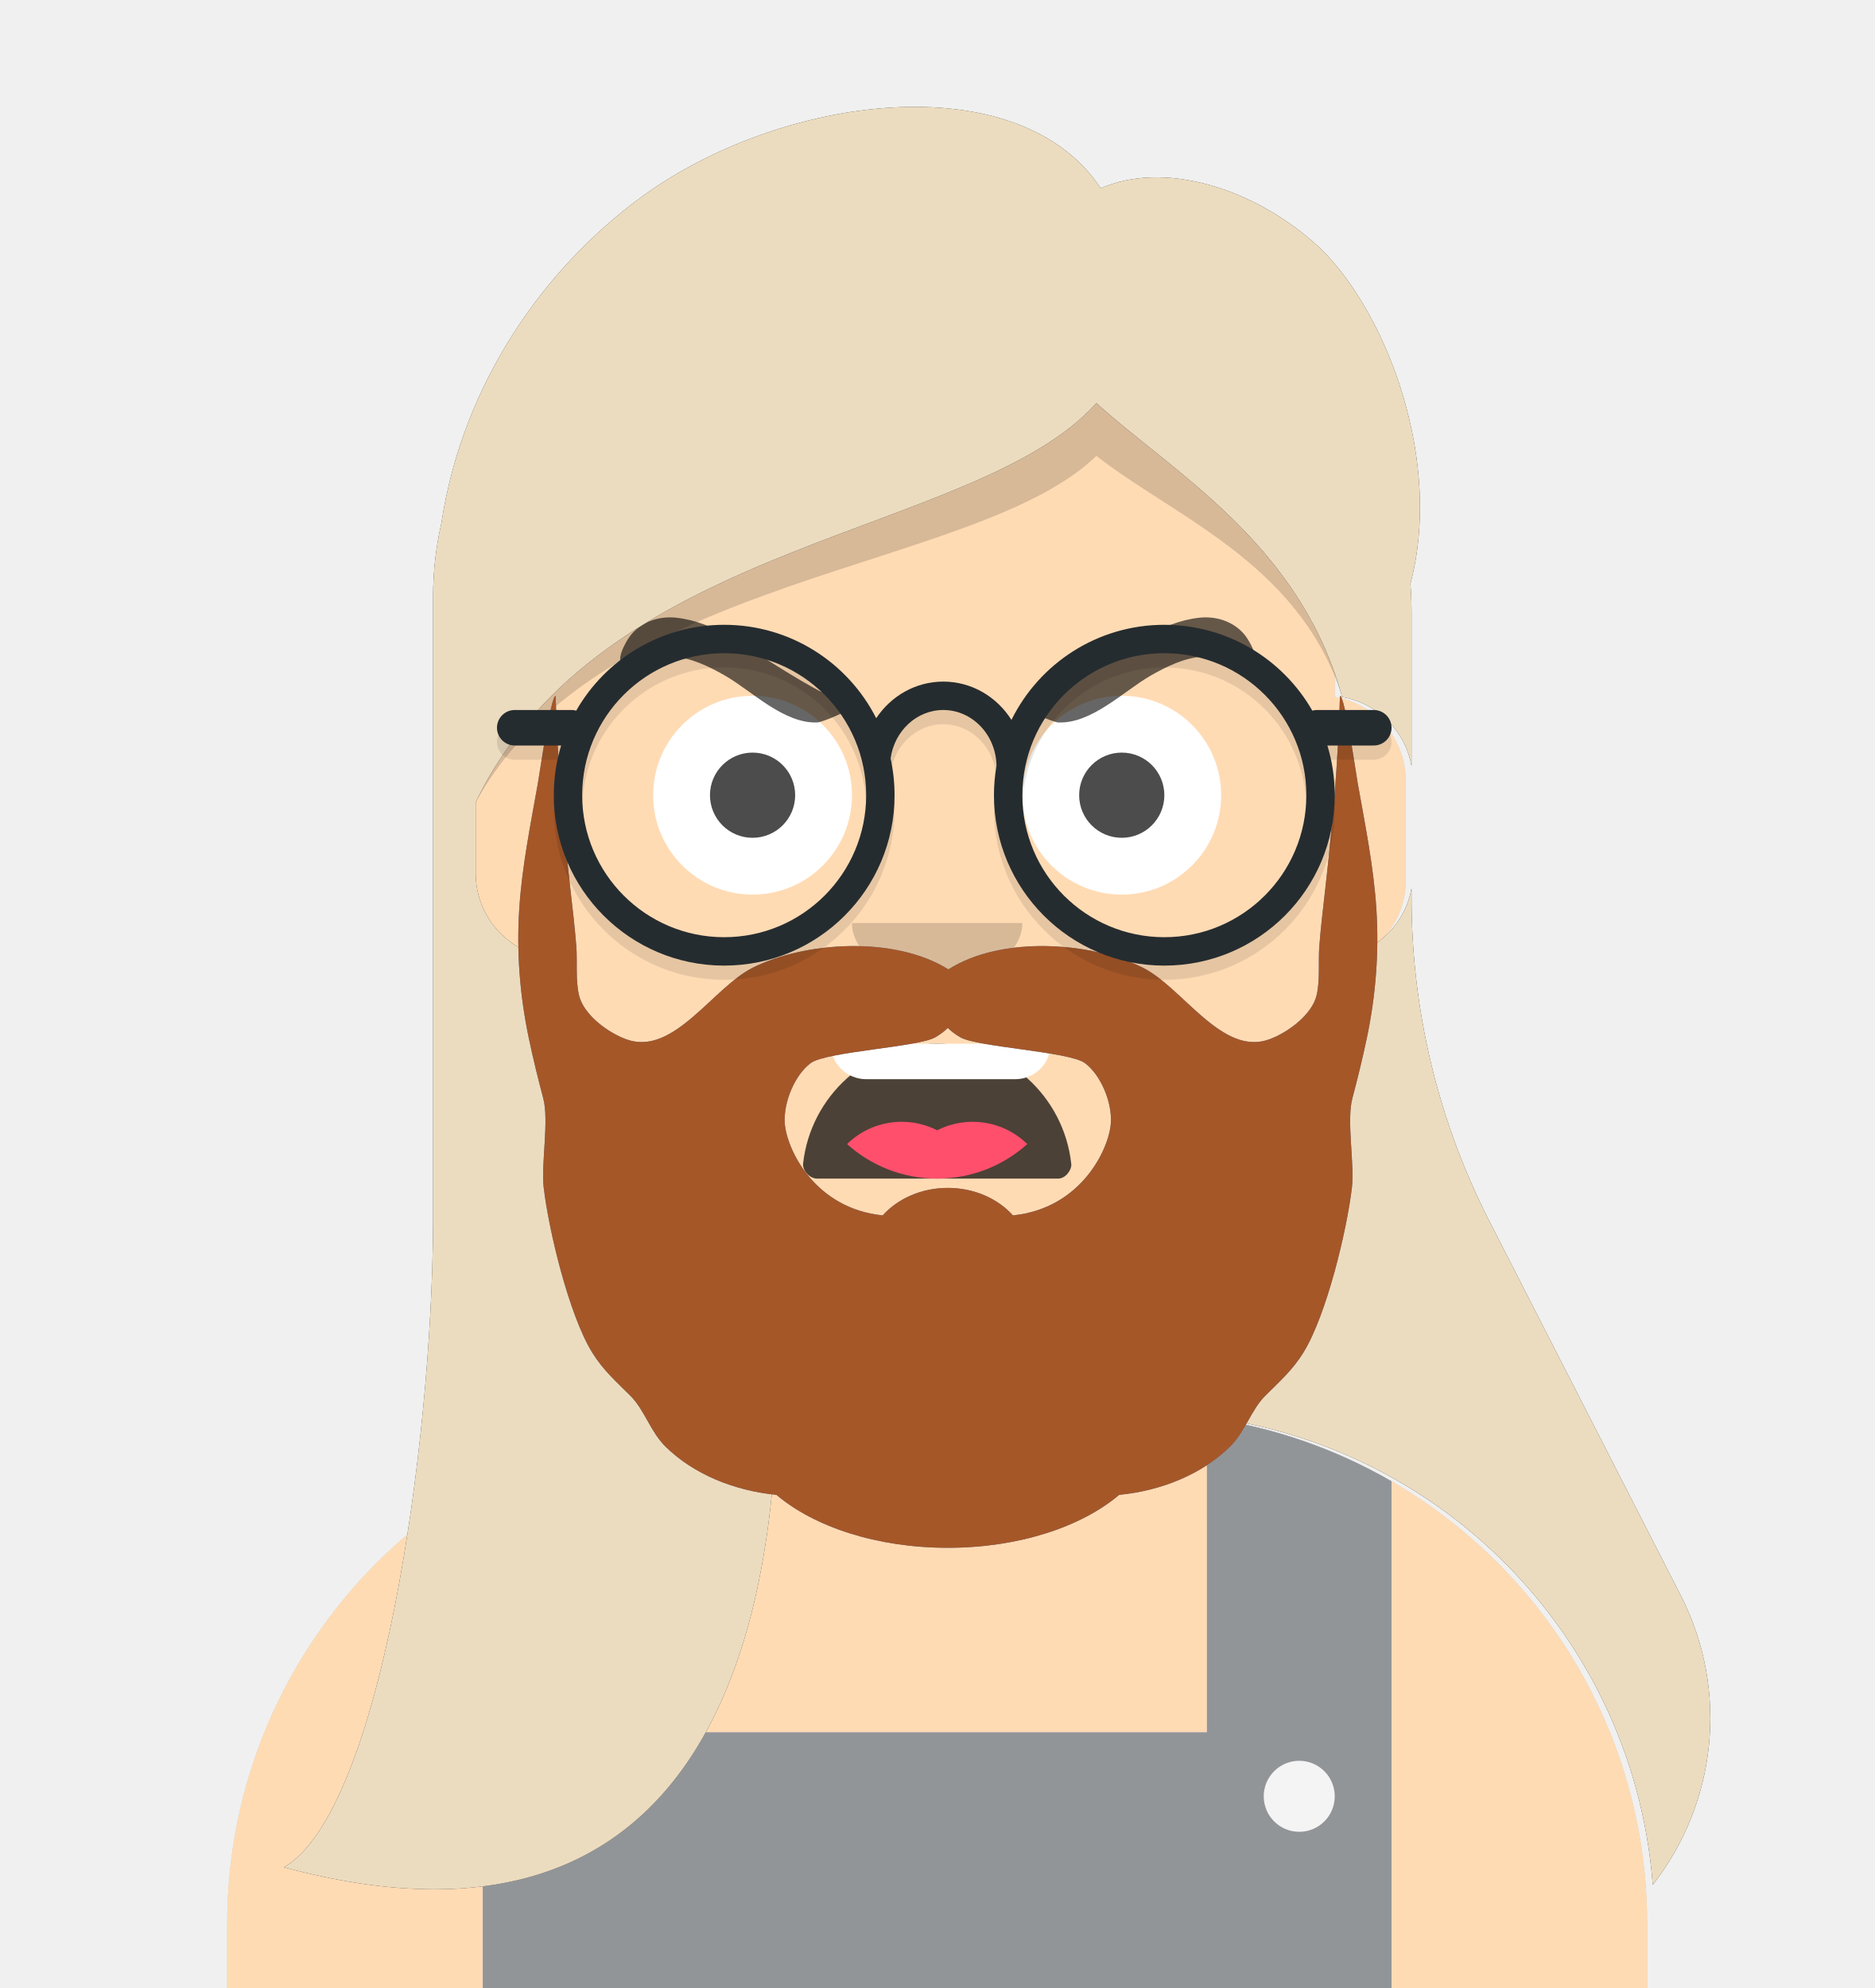
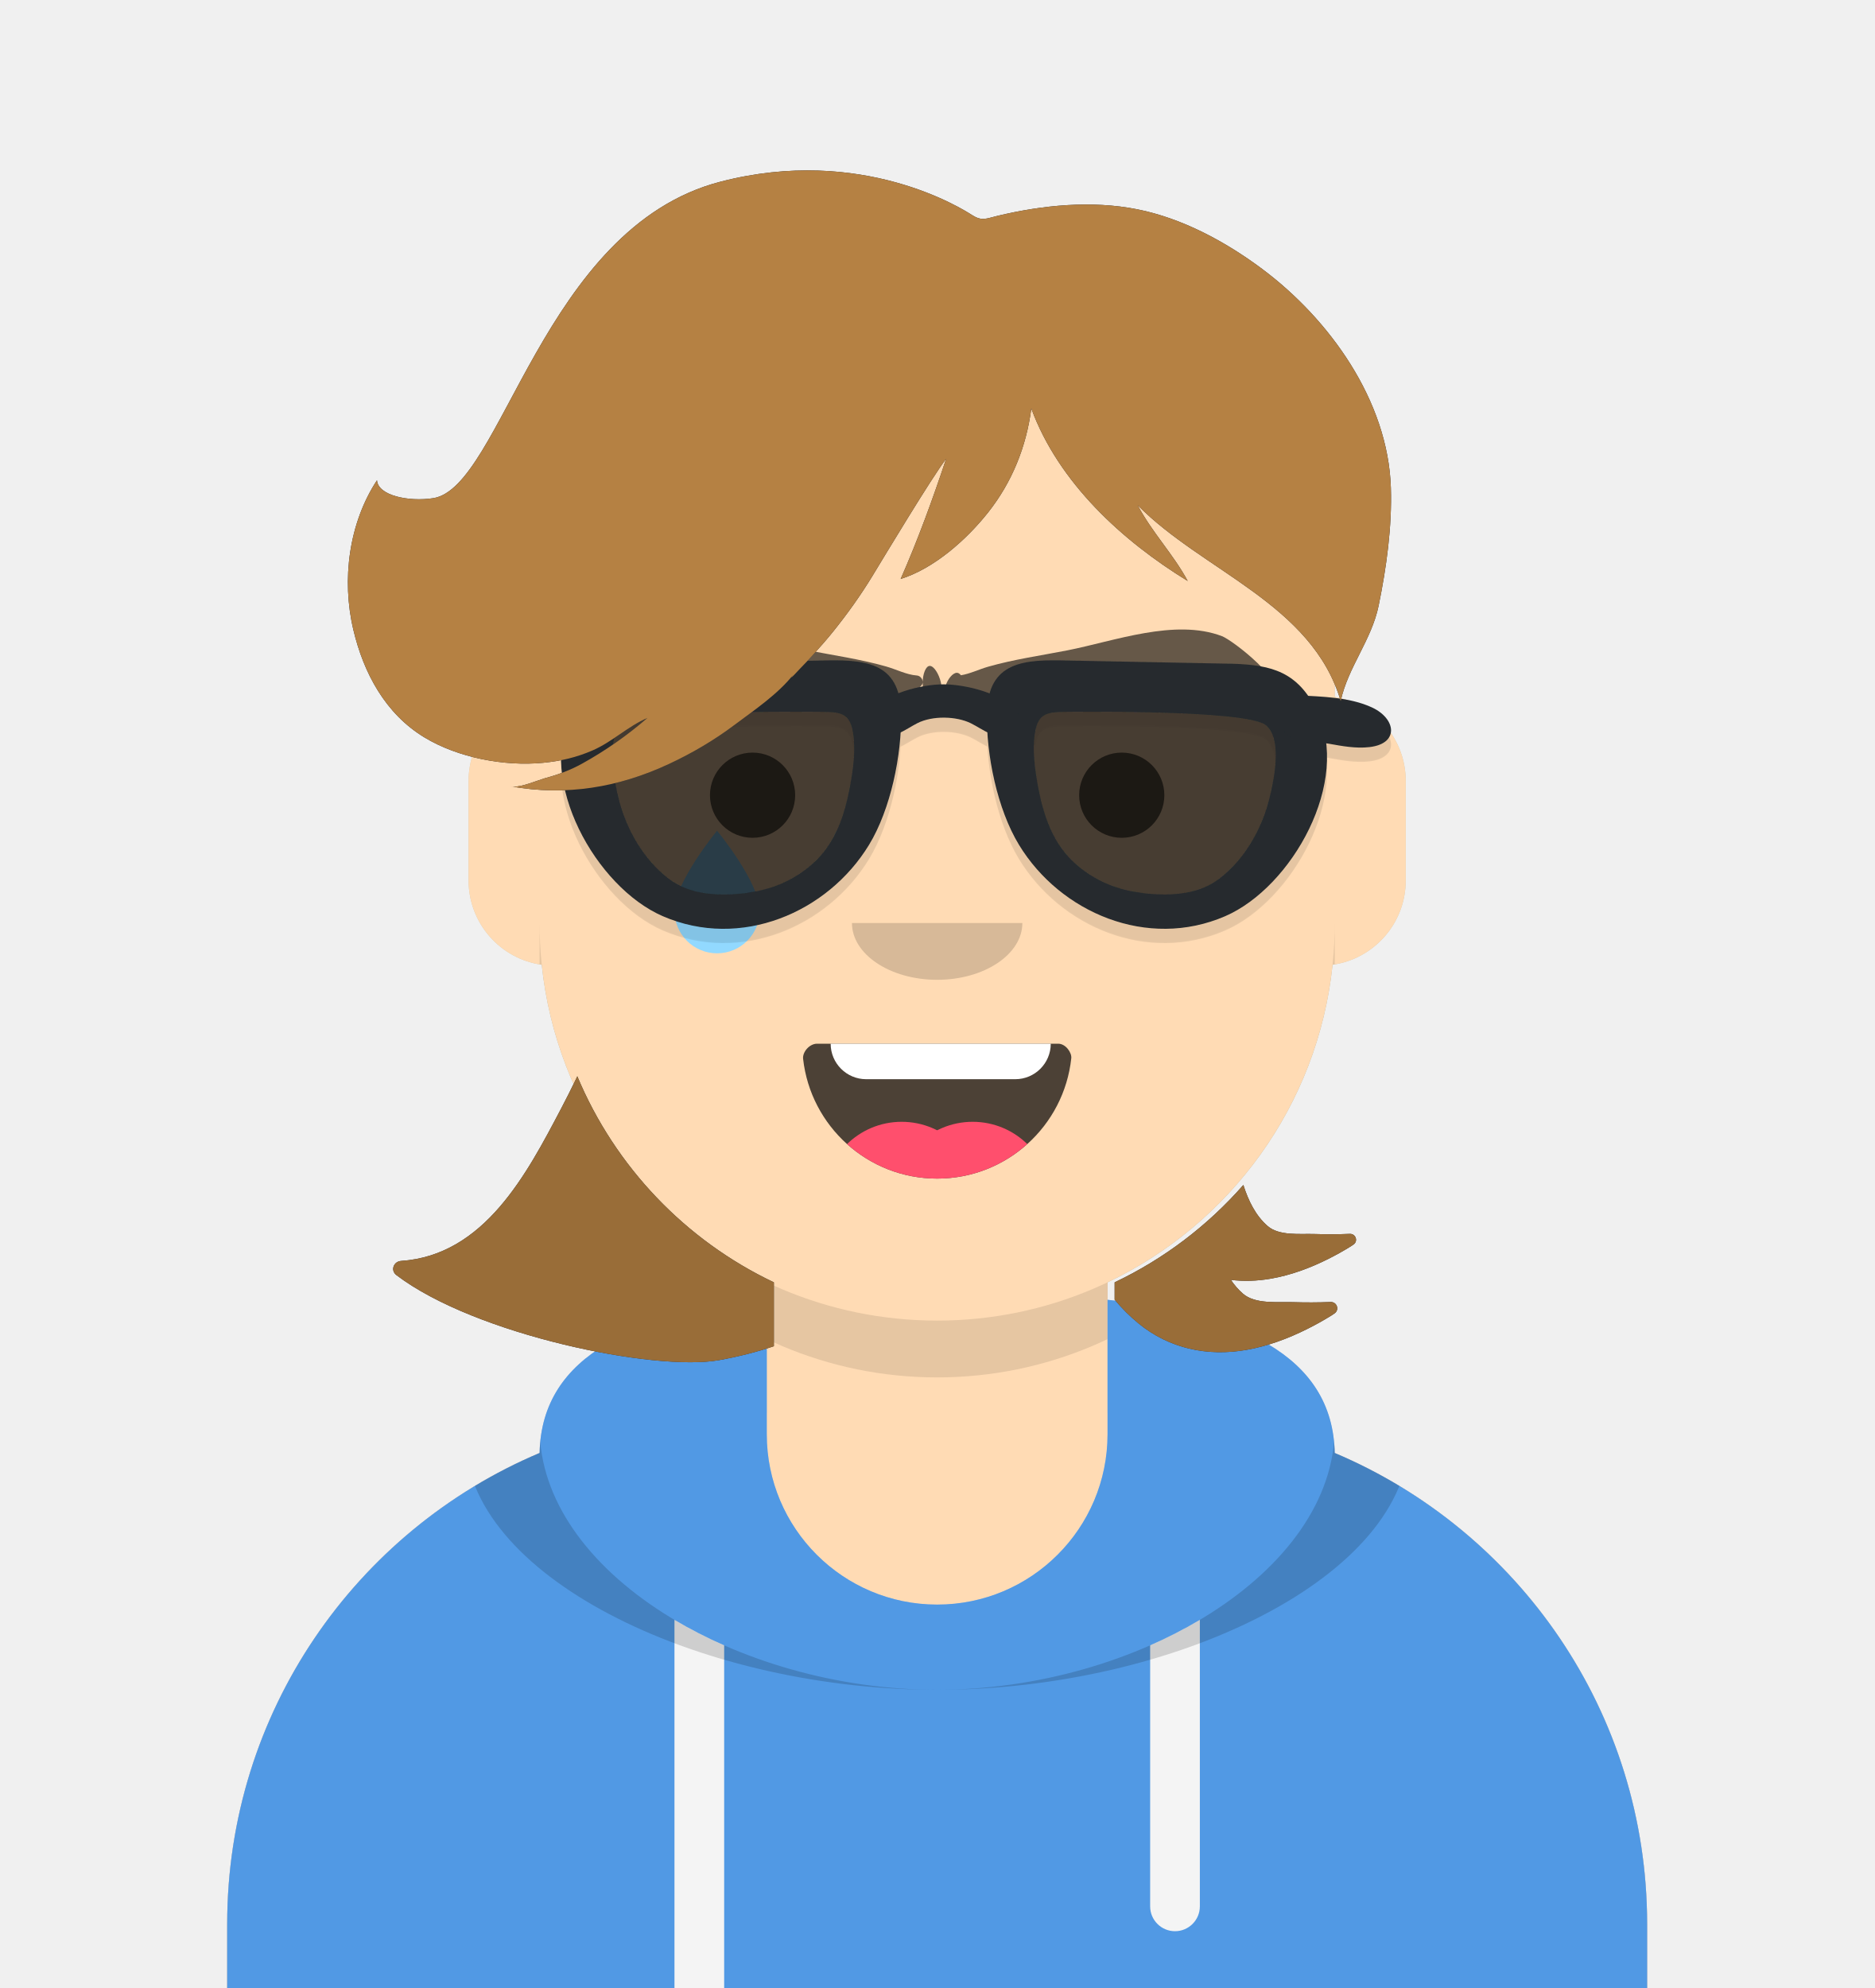
<svg xmlns="http://www.w3.org/2000/svg" xmlns:xlink="http://www.w3.org/1999/xlink" width="264px" height="280px" viewBox="0 0 264 280" version="1.1">
  <defs>
    <path d="M100,0 C130.928,-5.68137151e-15 156,25.072 156,56 L156.001,62.166 C161.676,63.119 166,68.054 166,74 L166,88 C166,94.052 161.519,99.058 155.694,99.881 C153.628,119.686 141.238,136.422 124.001,144.61 L124,163 L128,163 C167.765,163 200,195.235 200,235 L200,244 L0,244 L0,235 C-4.86974701e-15,195.235 32.235,163 72,163 L76,163 L76,144.611 C58.763,136.422 46.372,119.687 44.305,99.881 C38.481,99.058 34,94.052 34,88 L34,74 C34,68.054 38.325,63.118 44,62.166 L44,56 C44,25.072 69.072,5.68137151e-15 100,0 Z" id="transparent_path-1" />
    <path d="M83,36.348 C83,52.629 105.162,65.828 132.5,65.828 C159.838,65.828 182,52.629 182,36.348 C182,34.985 181.845,33.645 181.544,32.331 C210.784,41.488 232,68.792 232,101.052 L232,110 L32,110 L32,101.052 C32,68.397 53.739,40.82 83.534,32.002 C83.182,33.421 83,34.871 83,36.348 Z" id="transparent_path-3" />
    <rect id="transparent_path-5" x="0" y="0" width="264" height="280" />
    <path d="M74,0 C114.869,0 148,33.131 148,74 L148,84.148 L148,197.608 C135.525,187.237 119.491,181 102,181 L102,181 L98,181 L98,162.611 C115.531,154.283 128.048,137.115 129.791,116.867 C135.569,116.002 140,111.019 140,105 L140,105 L140,92 C140,87.354 137.359,83.324 133.497,81.33 C132.724,81.05 131.952,80.748 131.181,80.426 C130.795,80.32 130.401,80.233 130,80.166 L130,80.166 L130,79.917 C117.224,74.234 104.878,63.071 96.11,47.885 C93.175,42.801 90.831,37.595 89.066,32.397 C80.431,42.941 67.745,53.602 52.342,62.495 C42.778,68.017 33.147,72.291 24,75.266 L24,137.247 C29.602,148.318 38.773,157.278 50,162.611 L50,162.611 L50,181 L46,181 C38.327,181 30.935,182.2 24,184.423 L24,230 C24,244.106 13.569,255.776 0,257.716 L0,74 C0,33.131 33.131,0 74,0 Z" id="transparent_path-7" />
  </defs>
  <g id="transparent_Avataaar/Default" stroke="none" stroke-width="1" fill="none" fill-rule="evenodd">
    <g id="transparent_Body" transform="translate(32, 36)">
      <mask id="transparent_mask-2" fill="white">
        <use xlink:href="#transparent_path-1" />
      </mask>
      <use fill="#D0C6AC" xlink:href="#transparent_path-1" />
      <g id="transparent_Skin-Color" mask="url(#transparent_mask-2)" fill="#FFDBB4">
        <g transform="translate(-32, 0)" id="transparent_Color">
          <rect x="0" y="0" width="264" height="244" />
        </g>
      </g>
      <path d="M44,94 C44,124.928 69.072,150 100,150 C130.928,150 156,124.928 156,94 L156,94 L156,102 C156,132.928 130.928,158 100,158 C69.072,158 44,132.928 44,102 Z" id="transparent_Neck-Shadow" fill-opacity="0.1" fill="#000000" mask="url(#transparent_mask-2)" />
    </g>
    <g id="transparent_Clothing" transform="translate(0, 170)">
      <defs>
-         <path d="M196,38.632 L196,110 L68,110 L68,38.632 C75.85,34.091 84.636,30.99 93.999,29.688 L93.999,73.999 L170,73.999 L170.001,29.688 C179.364,30.99 188.15,34.091 196,38.632 Z" id="overall_path-1" />
+         <path d="M187.997,34.742 L187.995,34.645 C213.853,45.567 232,71.164 232,100.999 L232,110 L32,110 L32,100.999 C32,71.164 50.147,45.567 76.006,34.644 C76.282,20.552 90.082,15.076 108,13.071 L108,32 C108,45.255 118.745,56 132,56 C145.255,56 156,45.255 156,32 L156,32 L156.001,13.071 C173.96,15.081 187.783,20.577 187.997,34.742 Z" id="hoodie_path-1" />
      </defs>
-       <g id="overall_Clothing/Overall" stroke="none" stroke-width="1" fill="none" fill-rule="evenodd">
-         <mask id="overall_mask-2" fill="white">
-           <use xlink:href="#overall_path-1" />
+       <g id="hoodie_Clothing/Hoodie" stroke="none" stroke-width="1" fill="none" fill-rule="evenodd">
+         <mask id="hoodie_mask-2" fill="white">
+           <use xlink:href="#hoodie_path-1" />
        </mask>
-         <use id="overall_Overall" fill="#B7C1DB" xlink:href="#overall_path-1" />
-         <g id="overall_Fabric-Color" mask="url(#overall_mask-2)" fill="#929598">
-           <rect id="overall_🖍Color" x="0" y="0" width="264" height="110" />
+         <use id="hoodie_Hoodie" fill="#B7C1DB" xlink:href="#hoodie_path-1" />
+         <g id="hoodie_Fabric-Color" mask="url(#hoodie_mask-2)" fill="#5199E4">
+           <rect id="hoodie_🖍Color" x="0" y="0" width="264" height="110" />
        </g>
-         <circle id="overall_Button" fill="#F4F4F4" cx="81" cy="83" r="5" />
-         <circle id="overall_Button" fill="#F4F4F4" cx="183" cy="83" r="5" />
+         <path d="M102,61.739 L102,110 L95,110 L94.999,58.15 C97.203,59.46 99.546,60.661 102,61.739 Z M169.001,58.149 L169,98.5 C169,100.433 167.433,102 165.5,102 C163.567,102 162,100.433 162,98.5 L162.001,61.738 C164.455,60.66 166.798,59.459 169.001,58.149 Z" id="hoodie_Straps" fill="#F4F4F4" mask="url(#hoodie_mask-2)" />
+         <path d="M132,68 L130.996,67.995 C97.88,67.68 65.5,51.823 65.5,32.308 C65.5,21.243 75.909,15.571 90.959,12.725 C81.875,16.075 76,21.706 76,31.077 C76,51.469 103.821,68 132,68 Z M132,68 C160.179,68 188,51.469 188,31.077 C188,21.706 182.125,16.075 173.041,12.725 C188.091,15.571 198.5,21.243 198.5,32.308 C198.5,52.02 165.462,68 132,68 L132,68 Z" id="hoodie_Shadow" fill-opacity="0.16" fill="#000000" mask="url(#hoodie_mask-2)" />
      </g>
    </g>
    <g id="transparent_Face" transform="translate(76, 82)" fill="#000000">
      <g id="transparent_Mouth" transform="translate(2, 52)">
        <defs>
-           <path d="M35.118,15.128 C36.176,24.62 44.226,32 54,32 C63.804,32 71.874,24.574 72.892,15.04 C72.974,14.273 72.117,13 71.043,13 C56.149,13 44.738,13 37.087,13 C36.007,13 35.012,14.178 35.118,15.128 Z" id="concerned_path-1" />
+           <path d="M35.118,15.128 C36.176,24.62 44.226,32 54,32 C63.804,32 71.874,24.574 72.892,15.04 C72.974,14.273 72.117,13 71.043,13 C56.149,13 44.738,13 37.087,13 C36.007,13 35.012,14.178 35.118,15.128 Z" id="smile_path-1" />
        </defs>
-         <g id="concerned_Mouth/Concerned" stroke="none" stroke-width="1" fill="none" fill-rule="evenodd">
-           <mask id="concerned_mask-2" fill="white">
-             <use xlink:href="#concerned_path-1" />
+         <g id="smile_Mouth/Smile" stroke="none" stroke-width="1" fill="none" fill-rule="evenodd">
+           <mask id="smile_mask-2" fill="white">
+             <use xlink:href="#smile_path-1" />
          </mask>
-           <use id="concerned_Mouth" fill-opacity="0.7" fill="#000000" transform="translate(54.00364, 22.5) scale(1, -1) translate(-54.00364, -22.5) " xlink:href="#concerned_path-1" />
-           <path d="M44,2 L65,2 C67.761,2 70,4.239 70,7 L70,13 C70,15.761 67.761,18 65,18 L44,18 C41.239,18 39,15.761 39,13 L39,7 C39,4.239 41.239,2 44,2 Z" id="concerned_Teeth" fill="#FFFFFF" mask="url(#concerned_mask-2)" />
-           <g id="concerned_Tongue" mask="url(#concerned_mask-2)" fill="#FF4F6D">
+           <use id="smile_Mouth" fill-opacity="0.7" fill="#000000" xlink:href="#smile_path-1" />
+           <path d="M44,2 L65,2 C67.761,2 70,4.239 70,7 L70,13 C70,15.761 67.761,18 65,18 L44,18 C41.239,18 39,15.761 39,13 L39,7 C39,4.239 41.239,2 44,2 Z" id="smile_Teeth" fill="#FFFFFF" mask="url(#smile_mask-2)" />
+           <g id="smile_Tongue" mask="url(#smile_mask-2)" fill="#FF4F6D">
            <g transform="translate(38, 24)">
-               <circle id="concerned_friend?" cx="11" cy="11" r="11" />
-               <circle id="concerned_How-you-doing" cx="21" cy="11" r="11" />
+               <circle cx="11" cy="11" r="11" />
+               <circle cx="21" cy="11" r="11" />
            </g>
          </g>
        </g>
      </g>
      <g id="transparent_Nose" transform="translate(28, 40)" fill-opacity="0.16">
        <g id="default_Nose/Default" stroke="none" stroke-width="1" fill="none" fill-rule="evenodd" fill-opacity="0.16">
          <path d="M16,8 C16,12.418 21.373,16 28,16 L28,16 C34.627,16 40,12.418 40,8" id="default_Nose" fill="#000000" />
        </g>
      </g>
      <g id="transparent_Eyes" transform="translate(0, 8)">
-         <g id="surprised_Eyes/Surprised-😳" stroke="none" stroke-width="1" fill="none" fill-rule="evenodd">
-           <circle id="surprised_The-White-Stuff" fill="#FFFFFF" cx="30" cy="22" r="14" />
-           <circle id="surprised_Eye-Ball" fill="#FFFFFF" cx="82" cy="22" r="14" />
-           <circle id="surprised_Eye" fill-opacity="0.7" fill="#000000" cx="30" cy="22" r="6" />
-           <circle id="surprised_Eye" fill-opacity="0.7" fill="#000000" cx="82" cy="22" r="6" />
+         <g id="cry_Eyes/Cry-😢" stroke="none" stroke-width="1" fill="none" fill-rule="evenodd">
+           <circle id="cry_Eye" fill-opacity="0.6" fill="#000000" cx="30" cy="22" r="6" />
+           <path d="M25,27 C25,27 19,34.271 19,38.271 C19,41.585 21.686,44.271 25,44.271 C28.314,44.271 31,41.585 31,38.271 C31,34.271 25,27 25,27 Z" id="cry_Drop" fill="#92D9FF" fill-rule="nonzero" />
+           <circle id="cry_Eye" fill-opacity="0.6" fill="#000000" cx="82" cy="22" r="6" />
        </g>
      </g>
      <g id="transparent_Eyebrow" fill-opacity="0.6">
-         <g id="angry_natural_Eyebrow/Natural/Angry-Natural" stroke="none" stroke-width="1" fill="none" fill-rule="evenodd" fill-opacity="0.6">
-           <path d="M44.857,12.228 C44.858,12.219 44.858,12.219 44.857,12.228 M17.586,7.892 C15.244,8.33 13.087,9.788 12.152,12.099 C11.801,12.967 11.392,14.924 11.708,15.807 C11.828,16.143 12.033,16.101 12.956,16.043 C14.644,15.937 16.933,13.662 18.748,13.256 C21.275,12.69 23.983,13.115 26.496,13.688 C30.811,14.673 36.485,17.788 40.946,16.17 C41.278,16.05 45.621,12.923 44.369,12.277 C43.924,11.907 41.137,12.085 40.622,11.999 C38.228,11.597 35.73,10.935 33.373,10.327 C28.233,9 22.967,6.881 17.586,7.892" id="angry_natural_Eyebrows-The-Web" fill="#000000" transform="translate(28.0947, 12.1275) rotate(17) translate(-28.0947, -12.1275) " />
-           <path d="M100.918,12.209 C100.92,12.2 100.92,12.2 100.918,12.209 M73.586,7.892 C71.244,8.33 69.087,9.788 68.152,12.099 C67.801,12.967 67.392,14.924 67.708,15.807 C67.828,16.143 68.033,16.101 68.956,16.043 C70.644,15.937 72.933,13.662 74.748,13.256 C77.275,12.69 79.983,13.115 82.496,13.688 C86.811,14.673 92.485,17.788 96.946,16.17 C97.278,16.05 101.621,12.923 100.369,12.277 C99.924,11.907 97.137,12.085 96.622,11.999 C94.228,11.597 91.73,10.935 89.373,10.327 C84.233,9 78.967,6.881 73.586,7.892" id="angry_natural_Eyebrows-The-Web" fill="#000000" transform="translate(84.0947, 12.1275) scale(-1, 1) rotate(17) translate(-84.0947, -12.1275) " />
+         <g id="unibrow_natural_Eyebrow/Natural/Unibrow-Natural" stroke="none" stroke-width="1" fill="none" fill-rule="evenodd" fill-opacity="0.6">
+           <path d="M57.001,12 C57,11.996 57,11.996 57.001,12 M96.281,8.15 C97.724,8.76 105.242,14.894 103.823,17.572 C103.563,18.062 102.91,18.144 102.525,17.751 C101.998,17.215 100.988,16.584 100.86,16.508 C95.856,13.497 89.636,14.19 84.172,15.015 C78.015,15.946 71.949,18.077 65.703,17.051 C64.113,16.789 61.31,16.058 59.458,14.891 C59.217,15.381 58.773,15.717 58.075,15.655 C55.845,15.457 57.592,12 58.763,12 C58.988,12 59.183,12.142 59.336,12.369 C60.626,12.208 61.918,11.617 63.241,11.291 C66.928,10.38 70.689,9.987 74.428,9.389 C81.09,8.324 89.747,5.392 96.281,8.15 Z" id="unibrow_natural_Kahlo" fill="#000000" transform="translate(80.5, 12.5) rotate(-2) translate(-80.5, -12.5) " />
+           <path d="M54.999,12 C55,11.996 55,11.996 54.999,12 M15.719,8.15 C22.253,5.392 30.91,8.324 37.572,9.389 C41.311,9.987 45.072,10.38 48.759,11.291 C50.242,11.657 51.685,12.354 53.131,12.413 C53.833,12.441 54.267,13.276 53.815,13.824 C52.332,15.618 48.327,16.717 46.297,17.051 C40.051,18.077 33.985,15.946 27.828,15.015 C22.364,14.19 16.144,13.497 11.14,16.508 C11.012,16.584 10.002,17.215 9.475,17.751 C9.09,18.144 8.437,18.062 8.177,17.572 C6.758,14.894 14.276,8.76 15.719,8.15 Z M54.934,11 C56.105,11 57.852,15.402 55.622,15.653 C53.392,15.904 53.763,11 54.934,11 Z" id="unibrow_natural_Frida" fill="#000000" transform="translate(32.34868, 12.5) rotate(2) translate(-32.34868, -12.5) " />
        </g>
      </g>
    </g>
    <g id="transparent_Top">
      <defs>
-         <path d="M115.047,11.522 C123.697,7.681 136.518,11.182 146,20 C155.566,29.416 163.201,50.2 158.657,67.207 C158.762,68.471 158.815,69.75 158.815,71.041 L158.815,92.892 C157.934,87.918 153.989,84.003 149,83.166 L149,83 C142.963,61.462 125.227,51.578 114.427,41.775 C97.707,60.484 45.874,60.736 27.545,96.893 L27,98 L27,108 C27,114.019 31.431,119.003 37.209,119.867 C38.952,140.115 51.469,157.283 69,165.611 L68.999,166 C68.999,166 69,166 69,166 C71.93,209.855 62.358,264.797 0,248 C13.642,240.016 20.847,188.781 21.001,157.287 L21,69.046 C21,65.518 21.397,62.082 22.15,58.781 C25.201,38.737 36.773,22.813 50,13 C69.905,-1.76 103.442,-6.018 115.047,11.522 Z M158.815,110.108 L158.815,111.47 C158.815,127.299 162.573,142.901 169.778,156.994 L196.727,209.701 C203.69,223.321 201.645,239.175 192.789,250.471 C189.995,213.661 159.522,184.587 122.135,184.009 L121,184 L117,183.999 L117.001,165.61 C134.531,157.282 147.048,140.115 148.791,119.868 C153.877,119.107 157.921,115.152 158.815,110.108 Z" id="straight_1_path-1" />
+         <path d="M81.071,152.1 L81.314,151.591 C86.647,164.343 96.562,174.702 109,180.611 L109,189.61 C106.639,190.402 104.095,191.063 101.274,191.57 C92.261,193.187 66.949,188.041 55.829,179.588 C54.98,178.943 55.411,177.671 56.499,177.596 C68.242,176.793 74.211,165.3 79.006,156.191 C79.718,154.839 80.405,153.474 81.071,152.1 L81.314,151.591 Z M175.128,166.897 C175.841,169.136 176.874,171.23 178.555,172.686 C180.176,174.09 183.068,173.745 185.099,173.803 C186.771,173.851 188.445,173.856 190.115,173.784 C190.954,173.747 191.328,174.798 190.649,175.282 C190.519,175.374 190.389,175.463 190.258,175.544 C189.208,176.199 188.118,176.803 187.009,177.356 C184.485,178.614 181.821,179.6 179.027,180.09 C177.111,180.426 175.212,180.49 173.373,180.267 C173.859,180.987 174.42,181.642 175.072,182.208 C176.801,183.708 179.888,183.34 182.055,183.401 C183.839,183.453 185.626,183.458 187.408,183.381 C188.303,183.342 188.703,184.465 187.978,184.982 C187.839,185.081 187.701,185.175 187.562,185.262 C186.44,185.962 185.278,186.608 184.093,187.199 C181.4,188.544 178.557,189.597 175.575,190.121 C170.075,191.087 164.706,189.944 160.381,186.413 C159.163,185.419 158.027,184.287 156.999,183.052 L157,180.611 C163.95,177.309 170.112,172.618 175.128,166.897 Z M101.442,25.6 C121.403,20.4 135.651,29.474 136.862,30.257 C138.299,31.185 138.85,30.797 140.483,30.405 C146.829,28.885 153.741,28.196 160.188,29.478 C166.528,30.74 172.606,34.024 177.747,37.856 C187.274,44.957 195.509,56.438 195.906,68.68 C196.081,74.187 195.289,79.907 194.185,85.296 C193.19,90.148 189.87,93.971 188.837,98.729 C184.81,85.048 169.433,80.484 160.242,71.155 C162.239,74.948 165.291,78.103 167.294,81.833 C158.047,76.168 149.088,67.954 145.262,57.538 C144.555,62.936 142.546,67.928 139.154,72.204 C136.143,76 131.572,80.074 126.859,81.544 C129.287,76.037 131.361,70.327 133.266,64.619 C131.25,67.236 124.569,78.353 122.891,81.109 C121.235,83.83 119.378,86.426 117.384,88.912 C116.451,90.075 115.455,91.199 114.453,92.303 C113.869,92.946 113.274,93.578 112.666,94.198 C112.451,94.417 110.824,96.207 111.754,95.004 C109.538,97.806 106.276,99.983 103.443,102.113 C100.591,104.257 97.483,106.081 94.252,107.589 C87.093,110.932 79.74,112.148 71.933,110.752 L72.147,110.788 L72.328,110.801 C73.548,110.829 75.54,109.976 76.694,109.626 L76.889,109.57 C78.698,109.078 80.363,108.453 82.002,107.546 C85.275,105.735 88.351,103.576 91.178,101.128 C88.471,102.28 86.273,104.462 83.514,105.671 C81.227,106.674 78.967,107.197 76.482,107.437 C71.02,107.966 64.487,106.717 59.761,103.85 C54.269,100.517 51.219,94.799 49.772,88.713 C48.091,81.646 49.136,73.673 53.099,67.639 C53.234,69.782 57.535,70.703 61.015,70.166 C70.673,68.675 76.418,32.118 101.442,25.6 Z M71.933,110.752 L72.147,110.788 L72.122,110.786 C72.056,110.778 71.992,110.767 71.933,110.752 Z" id="shaggy_mullet_path-1" />
      </defs>
-       <g id="straight_1_Top/Long-Hair/Straight" stroke="none" stroke-width="1" fill="none" fill-rule="evenodd">
-         <g id="straight_1_Hair" transform="translate(40, 15)">
-           <mask id="straight_1_mask-2" fill="white">
-             <use xlink:href="#straight_1_path-1" />
-           </mask>
-           <use fill="#272C2E" xlink:href="#straight_1_path-1" />
-           <g id="straight_1_Hair-Color" mask="url(#straight_1_mask-2)" fill="#ECDCBF">
-             <g transform="translate(-39, -15)" id="straight_1_Color">
-               <rect x="0" y="0" width="264" height="280" />
+       <g id="shaggy_mullet_Top/Short-Hair/Shaggy-Mullet" stroke="none" stroke-width="1" fill="none" fill-rule="evenodd">
+         <g id="shaggy_mullet_Accessory" transform="translate(62, 85)">
+           <defs>
+             <filter x="-3.2%" y="-10.5%" width="106.3%" height="121.1%" filterUnits="objectBoundingBox" id="sunglasses_filter-1">
+               <feOffset dx="0" dy="2" in="SourceAlpha" result="shadowOffsetOuter1" />
+               <feColorMatrix values="0 0 0 0 0   0 0 0 0 0   0 0 0 0 0  0 0 0 0.1 0" type="matrix" in="shadowOffsetOuter1" result="shadowMatrixOuter1" />
+               <feMerge>
+                 <feMergeNode in="shadowMatrixOuter1" />
+                 <feMergeNode in="SourceGraphic" />
+               </feMerge>
+             </filter>
+             <linearGradient x1="50%" y1="0%" x2="50%" y2="70.506%" id="sunglasses_linearGradient-2">
+               <stop stop-color="#FFFFFF" stop-opacity="0.5" offset="0%" />
+               <stop stop-color="#000000" stop-opacity="0.5" offset="100%" />
+             </linearGradient>
+             <path d="M47.01,6.277 C49.521,6.301 50.708,6.726 51.136,9.392 C51.569,12.092 51.148,15.128 50.648,17.787 C49.886,21.848 48.617,25.826 45.664,28.794 C44.109,30.358 42.212,31.603 40.194,32.454 C39.123,32.906 37.991,33.232 36.86,33.48 C36.529,33.552 33.706,33.948 35.438,33.747 C31.397,34.216 27.013,34.197 23.638,31.579 C19.898,28.678 17.337,24.086 16.211,19.513 C15.552,16.837 14.167,10.437 16.697,8.297 C19.595,5.845 47.01,6.277 47.01,6.277 L47.01,6.277 Z" id="sunglasses_path-3" />
+             <linearGradient x1="50%" y1="0%" x2="50%" y2="100%" id="sunglasses_linearGradient-4">
+               <stop stop-color="#FFFFFF" stop-opacity="0.5" offset="0%" />
+               <stop stop-color="#000000" stop-opacity="0.5" offset="70.506%" />
+             </linearGradient>
+             <path d="M78.919,6.275 C76.408,6.299 75.221,6.724 74.794,9.389 C74.36,12.089 74.782,15.125 75.281,17.784 C76.044,21.845 77.313,25.824 80.265,28.792 C81.821,30.355 83.718,31.601 85.736,32.452 C86.807,32.903 87.939,33.23 89.07,33.477 C89.4,33.549 92.223,33.946 90.492,33.744 C94.533,34.214 98.917,34.195 102.292,31.577 C106.032,28.675 108.593,24.084 109.719,19.511 C110.378,16.834 111.762,10.434 109.233,8.294 C106.335,5.843 78.919,6.275 78.919,6.275 L78.919,6.275 Z" id="sunglasses_path-5" />
+           </defs>
+           <g id="sunglasses_Top/_Resources/Sunglasses" stroke="none" stroke-width="1" fill="none" fill-rule="evenodd">
+             <g id="sunglasses_Sunglasses" filter="url(#sunglasses_filter-1)" transform="translate(8, 8)">
+               <g id="sunglasses_shades">
+                 <use fill-opacity="0.7" fill="#000000" xlink:href="#sunglasses_path-3" />
+                 <use fill="url(#linearGradient-2)" style="mix-blend-mode: screen;" xlink:href="#sunglasses_path-3" />
+               </g>
+               <g id="sunglasses_shades">
+                 <use fill-opacity="0.7" fill="#000000" xlink:href="#sunglasses_path-5" />
+                 <use fill="url(#linearGradient-4)" style="mix-blend-mode: screen;" xlink:href="#sunglasses_path-5" />
+               </g>
+               <g id="sunglasses_Glasses" fill="#252C2F">
+                 <path d="M46.249,7.275 C48.621,7.298 49.742,7.692 50.146,10.165 C50.555,12.671 50.157,15.487 49.685,17.955 C48.965,21.723 47.767,25.415 44.978,28.169 C43.508,29.619 41.717,30.775 39.811,31.564 C38.799,31.983 37.73,32.286 36.661,32.516 C36.349,32.583 33.682,32.95 35.318,32.764 C31.501,33.199 27.36,33.182 24.172,30.753 C20.64,28.06 18.22,23.8 17.157,19.556 C16.534,17.073 15.226,11.134 17.616,9.149 C20.353,6.875 46.249,7.275 46.249,7.275 L46.249,7.275 Z M22.218,0.49 C16.777,0.678 13.147,1.634 10.463,7.069 C5.546,17.03 13.963,31.969 23.352,36.039 C34.329,40.799 46.592,35.532 52.396,26.006 C55.469,20.962 57.022,13.323 56.922,7.504 C56.795,0.076 51.607,-0.13 45.509,0.034 L22.218,0.49 Z" id="sunglasses_Frame" />
+                 <path d="M79.681,7.273 C77.309,7.295 76.188,7.689 75.784,10.163 C75.374,12.668 75.772,15.485 76.244,17.952 C76.965,21.72 78.163,25.412 80.952,28.166 C82.421,29.616 84.213,30.772 86.119,31.562 C87.131,31.981 88.2,32.284 89.268,32.513 C89.581,32.58 92.247,32.948 90.612,32.761 C94.429,33.197 98.57,33.179 101.757,30.75 C105.29,28.058 107.709,23.798 108.773,19.554 C109.396,17.071 110.703,11.132 108.314,9.147 C105.576,6.872 79.681,7.273 79.681,7.273 L79.681,7.273 Z M103.712,0.488 C109.152,0.675 112.783,1.632 115.466,7.067 C120.384,17.028 111.967,31.966 102.577,36.037 C91.6,40.797 79.338,35.529 73.534,26.004 C70.461,20.96 68.907,13.321 69.007,7.501 C69.135,0.074 74.323,-0.132 80.421,0.032 L103.712,0.488 Z" id="sunglasses_Frame" />
+                 <path d="M13.197,4.927 C9.785,5.118 5.886,5.164 2.69,6.639 C-0.695,8.201 -1.218,11.739 3.049,12.226 C4.971,12.446 6.895,12.083 8.787,11.745 C10.337,11.468 12.442,11.558 13.906,10.966 C16.636,9.862 16.46,4.74 13.197,4.927" id="sunglasses_Frame" />
+                 <path d="M112.735,4.927 C116.147,5.118 120.046,5.164 123.242,6.639 C126.626,8.201 127.149,11.739 122.882,12.226 C120.961,12.446 119.037,12.083 117.144,11.745 C115.595,11.468 113.49,11.558 112.025,10.966 C109.296,9.862 109.471,4.74 112.735,4.927" id="sunglasses_Frame" />
+                 <path d="M73.109,7.013 C71.163,4.713 66.091,3.385 62.891,3.385 C59.691,3.385 54.768,4.713 52.822,7.013 C51.841,8.172 51.807,9.724 53.508,10.451 C55.626,11.357 57.517,9.714 59.213,8.855 C61.381,7.757 64.712,7.877 66.719,8.855 C68.427,9.688 70.305,11.357 72.423,10.451 C74.124,9.724 74.091,8.172 73.109,7.013" id="sunglasses_Frame" />
+               </g>
            </g>
          </g>
        </g>
-         <path d="M188.685,96.921 L188.952,97.836 L188.761,97.268 C182.509,79.124 165.091,72.606 154.43,64.208 C137.535,80.607 84.823,80.665 67,113 C84.823,75.738 137.539,75.673 154.432,56.775 C165.044,66.413 182.367,76.129 188.685,96.921 Z M188.952,97.836 L188.959,97.857 L189,98 L189,98 L188.952,97.836 Z" id="straight_1_Shadow" fill-opacity="0.16" fill="#000000" />
-         <g id="straight_1_Facial-Hair" transform="translate(49, 72)">
-           <defs>
-             <path d="M65.18,77.737 C67.363,76.105 80.407,75.479 82.758,74.089 C83.492,73.655 84.061,73.216 84.5,72.78 C84.939,73.216 85.509,73.655 86.242,74.089 C88.593,75.479 101.637,76.105 103.82,77.737 C106.03,79.391 107.644,83.185 107.467,86.151 C107.255,89.71 103.361,98.203 93.672,99.181 C91.558,96.828 88.237,95.31 84.5,95.31 C80.763,95.31 77.442,96.828 75.328,99.181 C65.639,98.203 61.745,89.71 61.533,86.151 C61.357,83.185 62.97,79.391 65.18,77.737 M103.142,94.906 C103.143,94.906 103.145,94.905 103.146,94.905 C103.144,94.905 103.143,94.906 103.142,94.906 M65.845,94.901 C65.849,94.903 65.857,94.906 65.862,94.908 C65.857,94.906 65.851,94.903 65.845,94.901 M144.863,55.985 C144.474,50.03 143.278,44.152 142.234,38.286 C141.953,36.707 140.424,26 139.735,26 C139.502,35.109 138.702,44.08 137.67,53.139 C137.361,55.848 137.038,58.556 136.825,61.274 C136.654,63.47 136.96,66.122 136.428,68.246 C135.749,70.952 132.348,73.478 129.703,74.411 C123.103,76.737 117.598,67.108 111.961,64.291 C104.643,60.635 92.064,59.764 84.582,64.53 C76.936,59.764 64.357,60.635 57.039,64.291 C51.402,67.108 45.897,76.737 39.297,74.411 C36.652,73.478 33.25,70.952 32.572,68.246 C32.04,66.122 32.346,63.47 32.175,61.274 C31.962,58.556 31.639,55.848 31.33,53.139 C30.298,44.08 29.497,35.109 29.265,26 C28.576,26 27.047,36.707 26.766,38.286 C25.722,44.152 24.526,50.03 24.138,55.985 C23.739,62.105 24.215,68.167 25.47,74.163 C26.069,77.028 26.769,79.876 27.519,82.704 C28.353,85.847 27.199,91.966 27.572,95.192 C28.279,101.296 31.154,113.2 34.383,118.451 C35.944,120.989 37.773,122.574 39.816,124.619 C41.783,126.588 42.604,129.64 44.726,131.737 C48.682,135.645 54.446,137.971 60.366,138.543 C65.677,143.05 74.506,146 84.5,146 C94.495,146 103.323,143.05 108.635,138.543 C114.554,137.971 120.318,135.645 124.274,131.737 C126.396,129.64 127.217,126.588 129.184,124.619 C131.226,122.574 133.056,120.989 134.617,118.451 C137.846,113.2 140.721,101.296 141.428,95.192 C141.801,91.966 140.647,85.847 141.481,82.704 C142.232,79.876 142.931,77.028 143.531,74.163 C144.785,68.167 145.261,62.105 144.863,55.985 Z" id="beard_magestic_path-1" />
-           </defs>
-           <g id="beard_magestic_Facial-Hair/Beard-Magestic" stroke="none" stroke-width="1" fill="none" fill-rule="evenodd">
-             <mask id="beard_magestic_mask-2" fill="white">
-               <use xlink:href="#beard_magestic_path-1" />
-             </mask>
-             <use id="beard_magestic_Glorious-Beard" fill="#5E7AA9" xlink:href="#beard_magestic_path-1" />
-             <g id="beard_magestic_Facial-Hair-Color" mask="url(#beard_magestic_mask-2)" fill="#A55728">
-               <rect id="beard_magestic_Color" x="0" y="0" width="168" height="152" />
-             </g>
+         <mask id="shaggy_mullet_mask-2" fill="white">
+           <use xlink:href="#shaggy_mullet_path-1" />
+         </mask>
+         <use id="shaggy_mullet_Hair" fill="#1D2633" xlink:href="#shaggy_mullet_path-1" />
+         <g id="shaggy_mullet_Hair-Color" mask="url(#shaggy_mullet_mask-2)" fill="#B58143">
+           <g transform="translate(1, 0)" id="shaggy_mullet_Color">
+             <rect x="0" y="0" width="264" height="280" />
          </g>
        </g>
-         <g id="straight_1_Accessory" transform="translate(62, 85)">
-           <defs>
-             <path d="M102,3 C110.92,3 118.703,7.866 122.84,15.088 C123.05,15.031 123.271,15 123.5,15 L131.5,15 C132.881,15 134,16.119 134,17.5 C134,18.881 132.881,20 131.5,20 L124.963,20 C125.637,22.215 126,24.565 126,27 C126,40.255 115.255,51 102,51 C88.745,51 78,40.255 78,27 C78,25.582 78.123,24.192 78.359,22.841 C78.281,18.461 74.917,15 70.862,15 C67.124,15 63.973,17.942 63.441,21.834 C63.808,23.498 64,25.227 64,27 C64,40.255 53.255,51 40,51 C26.745,51 16,40.255 16,27 C16,24.565 16.363,22.215 17.037,20 L10.5,20 C9.119,20 8,18.881 8,17.5 C8,16.119 9.119,15 10.5,15 L18.5,15 C18.729,15 18.95,15.031 19.16,15.088 C23.297,7.866 31.08,3 40,3 C49.352,3 57.455,8.349 61.416,16.155 C63.493,13.039 66.949,11 70.862,11 C74.875,11 78.407,13.144 80.465,16.395 C84.379,8.459 92.552,3 102,3 Z M40,7 C28.954,7 20,15.954 20,27 C20,38.046 28.954,47 40,47 C51.046,47 60,38.046 60,27 C60,15.954 51.046,7 40,7 Z M102,7 C90.954,7 82,15.954 82,27 C82,38.046 90.954,47 102,47 C113.046,47 122,38.046 122,27 C122,15.954 113.046,7 102,7 Z" id="round_path-1" />
-             <filter x="-0.8%" y="-2.1%" width="101.6%" height="108.3%" filterUnits="objectBoundingBox" id="round_filter-2">
-               <feOffset dx="0" dy="2" in="SourceAlpha" result="shadowOffsetOuter1" />
-               <feColorMatrix values="0 0 0 0 0   0 0 0 0 0   0 0 0 0 0  0 0 0 0.1 0" type="matrix" in="shadowOffsetOuter1" />
-             </filter>
-           </defs>
-           <g id="round_Top/_Resources/Round" stroke="none" stroke-width="1" fill="none" fill-rule="evenodd">
-             <g id="round_Lennon-Glasses">
-               <use fill="black" fill-opacity="1" filter="url(#round_filter-2)" xlink:href="#round_path-1" />
-               <use fill="#252C2F" fill-rule="evenodd" xlink:href="#round_path-1" />
-             </g>
-           </g>
-         </g>
+         <path d="M81.314,151.591 C86.647,164.343 96.562,174.702 109,180.611 L109.001,189.61 C106.64,190.402 104.096,191.063 101.274,191.57 C92.261,193.187 66.949,188.041 55.829,179.588 C54.98,178.943 55.411,177.671 56.499,177.596 C68.242,176.793 74.211,165.3 79.006,156.191 C79.718,154.839 80.405,153.474 81.071,152.1 Z M178.555,172.686 C180.176,174.09 183.068,173.745 185.099,173.803 C186.771,173.851 188.445,173.856 190.115,173.784 C190.954,173.747 191.328,174.798 190.649,175.282 C190.519,175.374 190.389,175.463 190.258,175.544 C189.208,176.199 188.118,176.803 187.009,177.356 C184.485,178.614 181.821,179.6 179.027,180.09 C177.111,180.426 175.212,180.49 173.374,180.267 C173.859,180.987 174.42,181.642 175.072,182.208 C176.801,183.708 179.888,183.34 182.055,183.401 C183.839,183.453 185.626,183.458 187.408,183.381 C188.303,183.342 188.703,184.465 187.978,184.982 C187.839,185.081 187.701,185.175 187.562,185.262 C186.44,185.962 185.278,186.608 184.093,187.199 C181.4,188.544 178.557,189.597 175.575,190.121 C170.075,191.087 164.706,189.944 160.381,186.413 C159.164,185.42 158.028,184.288 157.001,183.054 L157.002,180.61 C163.951,177.308 170.113,172.618 175.128,166.897 C175.841,169.136 176.874,171.23 178.555,172.686 Z" id="shaggy_mullet_Shadow" fill-opacity="0.16" fill="#000000" />
+         <g id="shaggy_mullet_Facial-Hair" transform="translate(49, 72)" />
      </g>
    </g>
  </g>
</svg>
